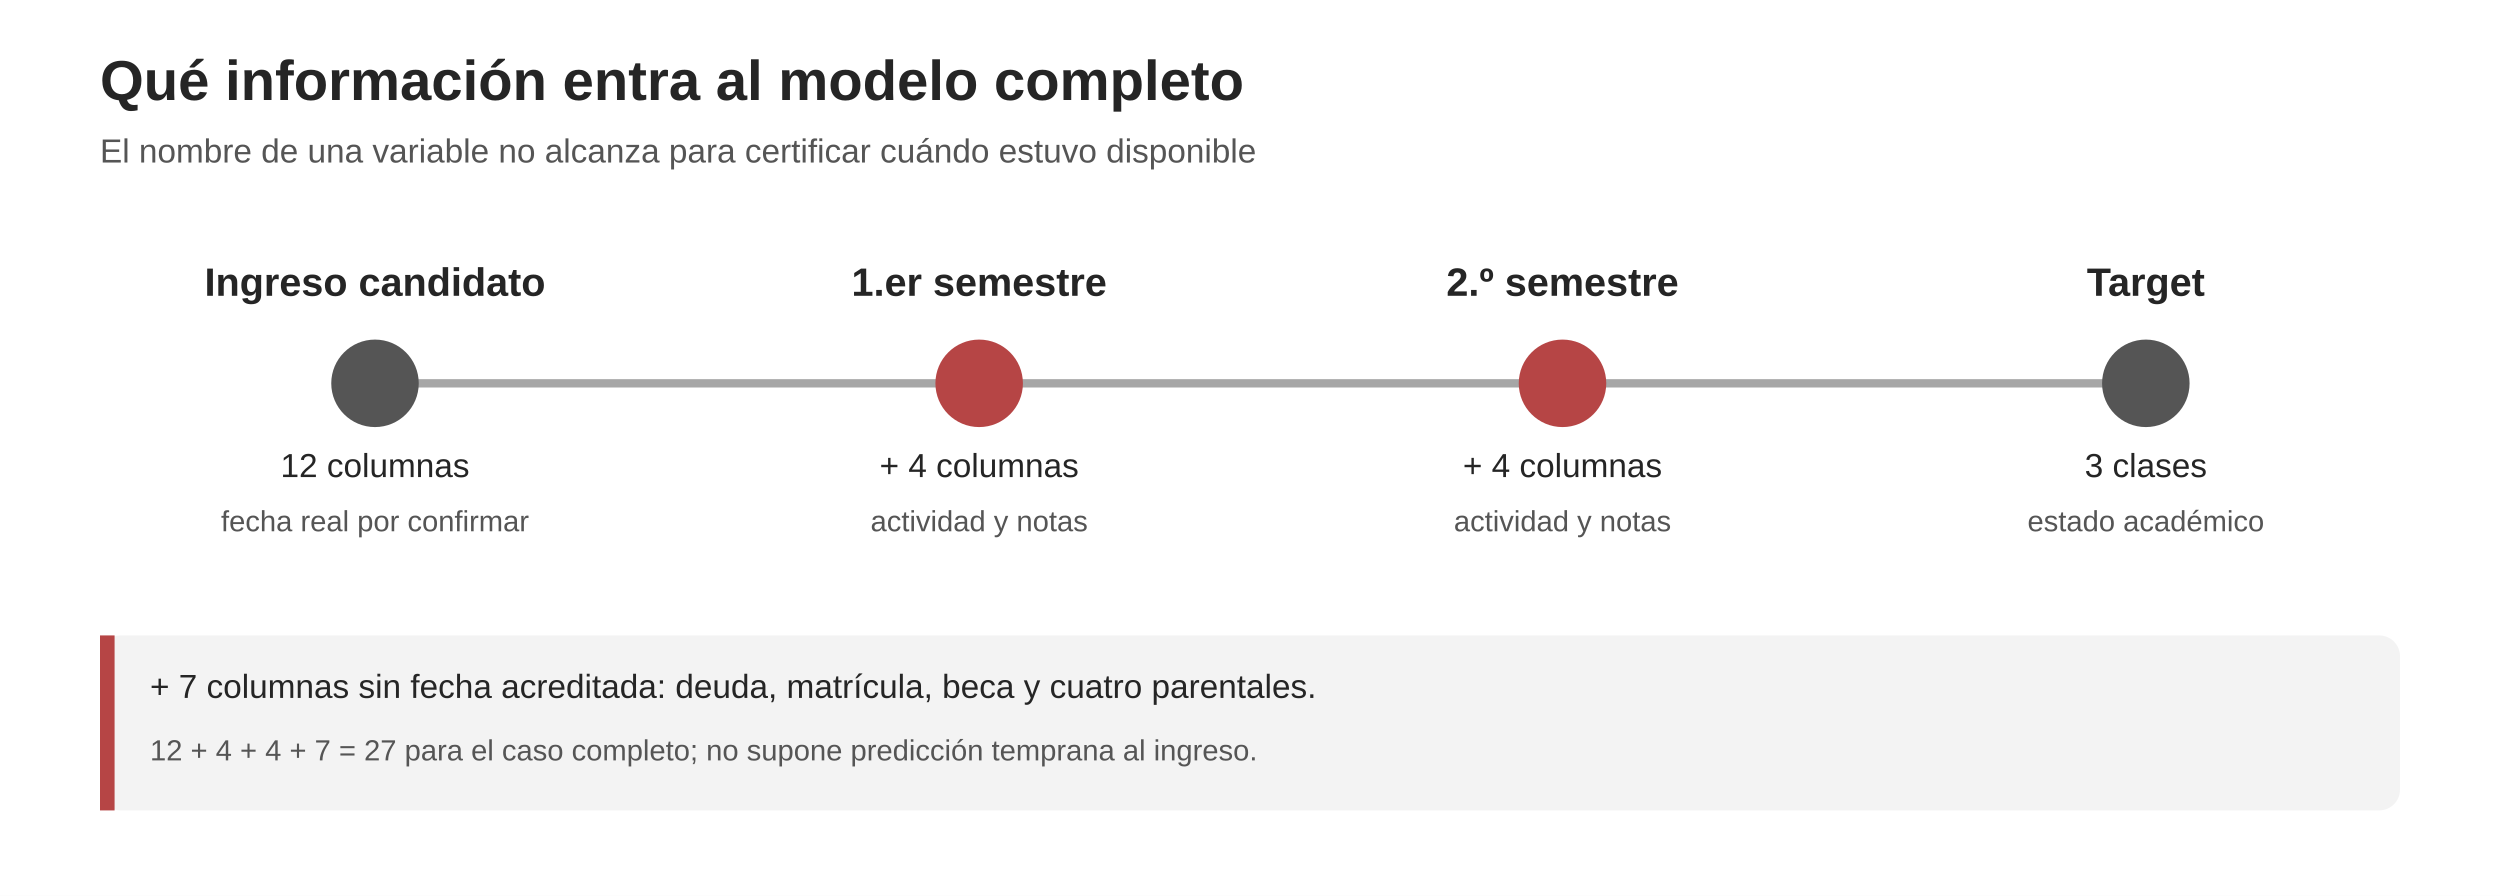
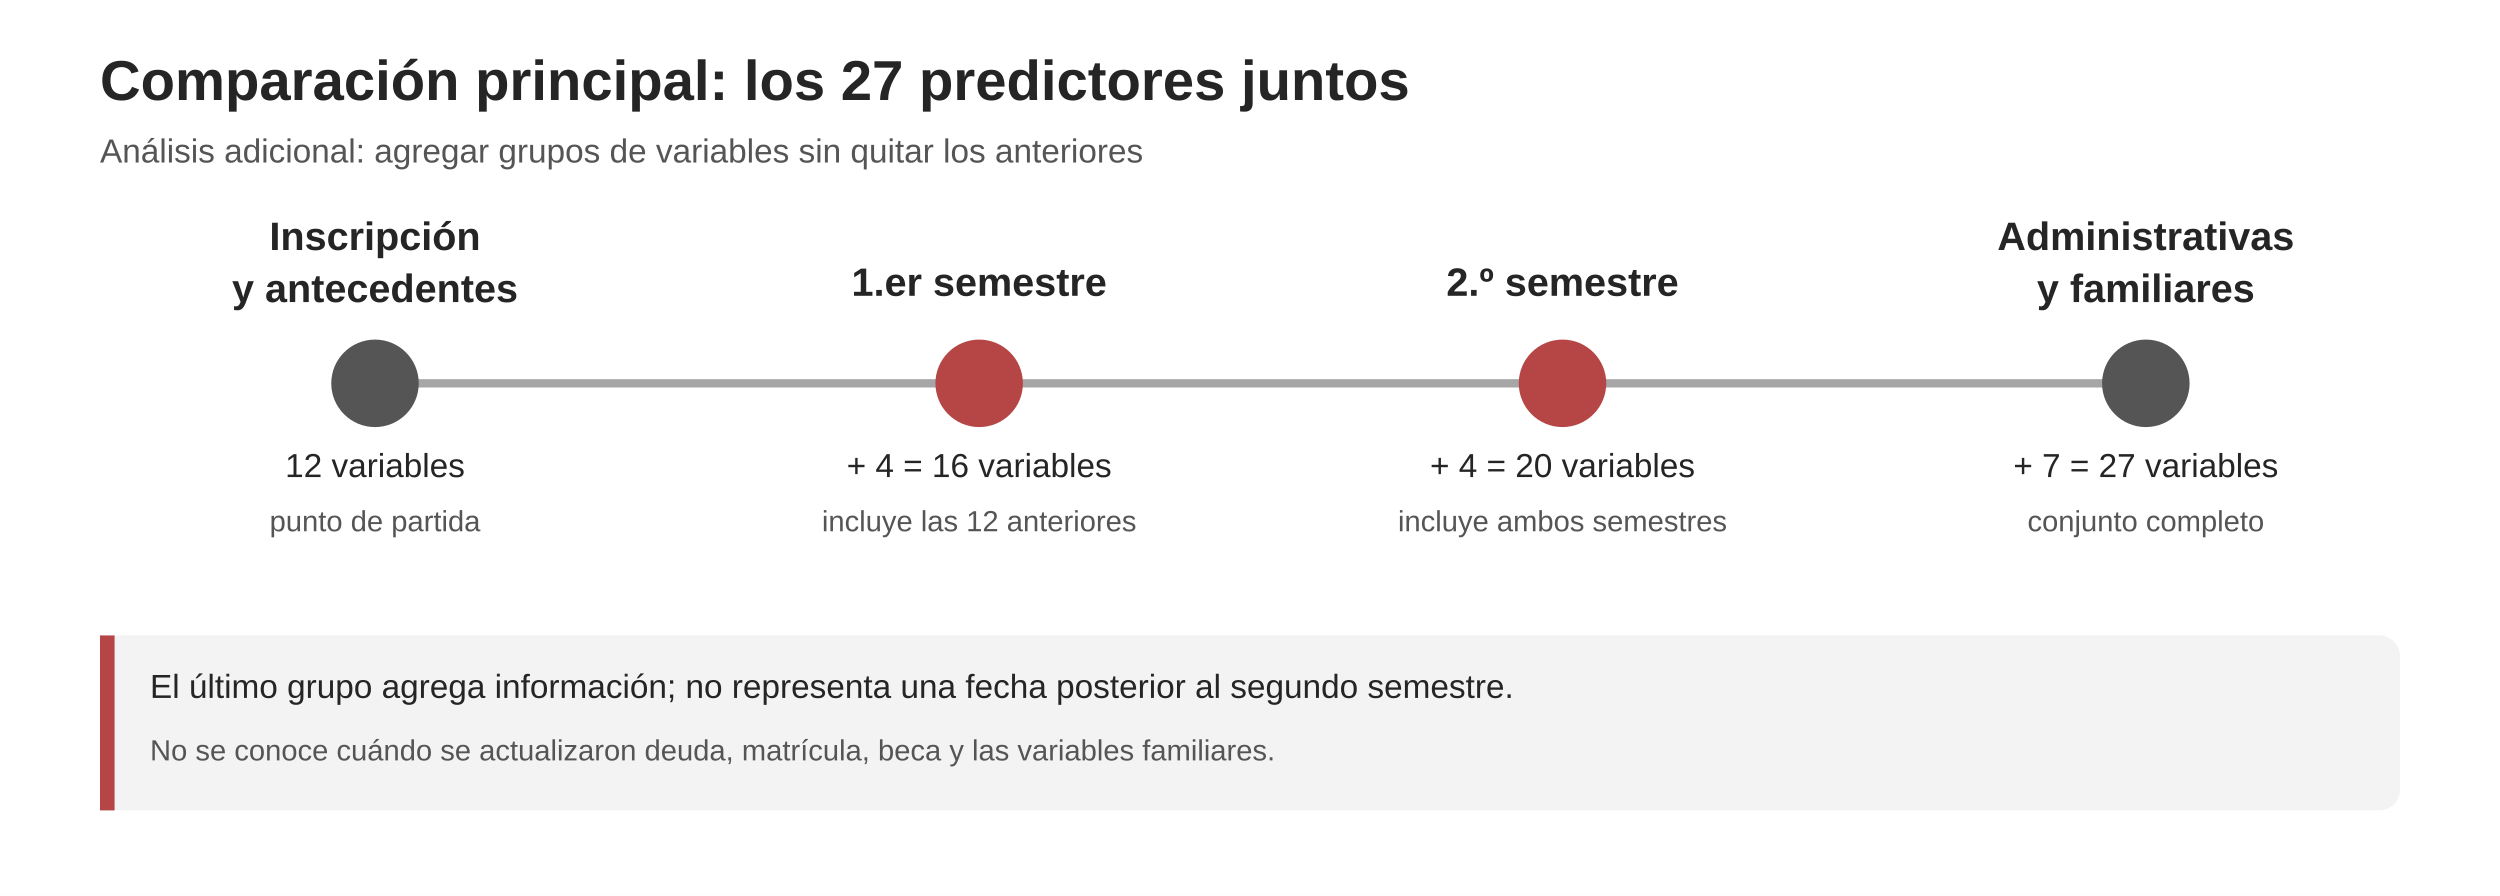
<svg xmlns="http://www.w3.org/2000/svg" width="1200" height="430" viewBox="0 0 1200 430" role="img" aria-labelledby="titulo descripcion">
  <style>
text{font-family:Arial,Helvetica,sans-serif;fill:#252525}
.title{font-size:27px;font-weight:bold}
.subtitle{font-size:16px;fill:#555}
.stage{font-size:19px;font-weight:bold}
.body{font-size:16px}
.small{font-size:14px;fill:#555}
</style>
  <rect width="1200" height="430" fill="white" />
-   <text class="title" x="48" y="48">Qué información entra al modelo completo</text>
-   <text class="subtitle" x="48" y="78">El nombre de una variable no alcanza para certificar cuándo estuvo disponible</text>
+   <text class="title" x="48" y="48">Comparación principal: los 27 predictores juntos</text>
+   <text class="subtitle" x="48" y="78">Análisis adicional: agregar grupos de variables sin quitar los anteriores</text>
  <path d="M180 184 H1030" fill="none" stroke="#a6a6a6" stroke-width="4" />
  <path d="M1030 184 l-18 -10 v20 z" fill="#a6a6a6" />
  <circle cx="180" cy="184" r="21" fill="#555" />
  <circle cx="470" cy="184" r="21" fill="#b64545" />
  <circle cx="750" cy="184" r="21" fill="#b64545" />
  <circle cx="1030" cy="184" r="21" fill="#555" />
-   <text class="stage" x="180" y="142" text-anchor="middle">Ingreso candidato</text>
-   <text class="body" x="180" y="229" text-anchor="middle">12 columnas</text>
-   <text class="small" x="180" y="255" text-anchor="middle">fecha real por confirmar</text>
+   <text class="stage" x="180" y="120" text-anchor="middle">Inscripción</text>
+   <text class="stage" x="180" y="145" text-anchor="middle">y antecedentes</text>
+   <text class="body" x="180" y="229" text-anchor="middle">12 variables</text>
+   <text class="small" x="180" y="255" text-anchor="middle">punto de partida</text>
  <text class="stage" x="470" y="142" text-anchor="middle">1.er semestre</text>
-   <text class="body" x="470" y="229" text-anchor="middle">+ 4 columnas</text>
-   <text class="small" x="470" y="255" text-anchor="middle">actividad y notas</text>
+   <text class="body" x="470" y="229" text-anchor="middle">+ 4 = 16 variables</text>
+   <text class="small" x="470" y="255" text-anchor="middle">incluye las 12 anteriores</text>
  <text class="stage" x="750" y="142" text-anchor="middle">2.º semestre</text>
-   <text class="body" x="750" y="229" text-anchor="middle">+ 4 columnas</text>
-   <text class="small" x="750" y="255" text-anchor="middle">actividad y notas</text>
-   <text class="stage" x="1030" y="142" text-anchor="middle">Target</text>
-   <text class="body" x="1030" y="229" text-anchor="middle">3 clases</text>
-   <text class="small" x="1030" y="255" text-anchor="middle">estado académico</text>
+   <text class="body" x="750" y="229" text-anchor="middle">+ 4 = 20 variables</text>
+   <text class="small" x="750" y="255" text-anchor="middle">incluye ambos semestres</text>
+   <text class="stage" x="1030" y="120" text-anchor="middle">Administrativas</text>
+   <text class="stage" x="1030" y="145" text-anchor="middle">y familiares</text>
+   <text class="body" x="1030" y="229" text-anchor="middle">+ 7 = 27 variables</text>
+   <text class="small" x="1030" y="255" text-anchor="middle">conjunto completo</text>
  <rect x="48" y="305" width="1104" height="84" rx="10" fill="#f3f3f3" />
  <rect x="48" y="305" width="7" height="84" fill="#b64545" />
-   <text class="body" x="72" y="335">+ 7 columnas sin fecha acreditada: deuda, matrícula, beca y cuatro parentales.</text>
-   <text class="small" x="72" y="365">12 + 4 + 4 + 7 = 27 para el caso completo; no supone predicción temprana al ingreso.</text>
+   <text class="body" x="72" y="335">El último grupo agrega información; no representa una fecha posterior al segundo semestre.</text>
+   <text class="small" x="72" y="365">No se conoce cuándo se actualizaron deuda, matrícula, beca y las variables familiares.</text>
</svg>
